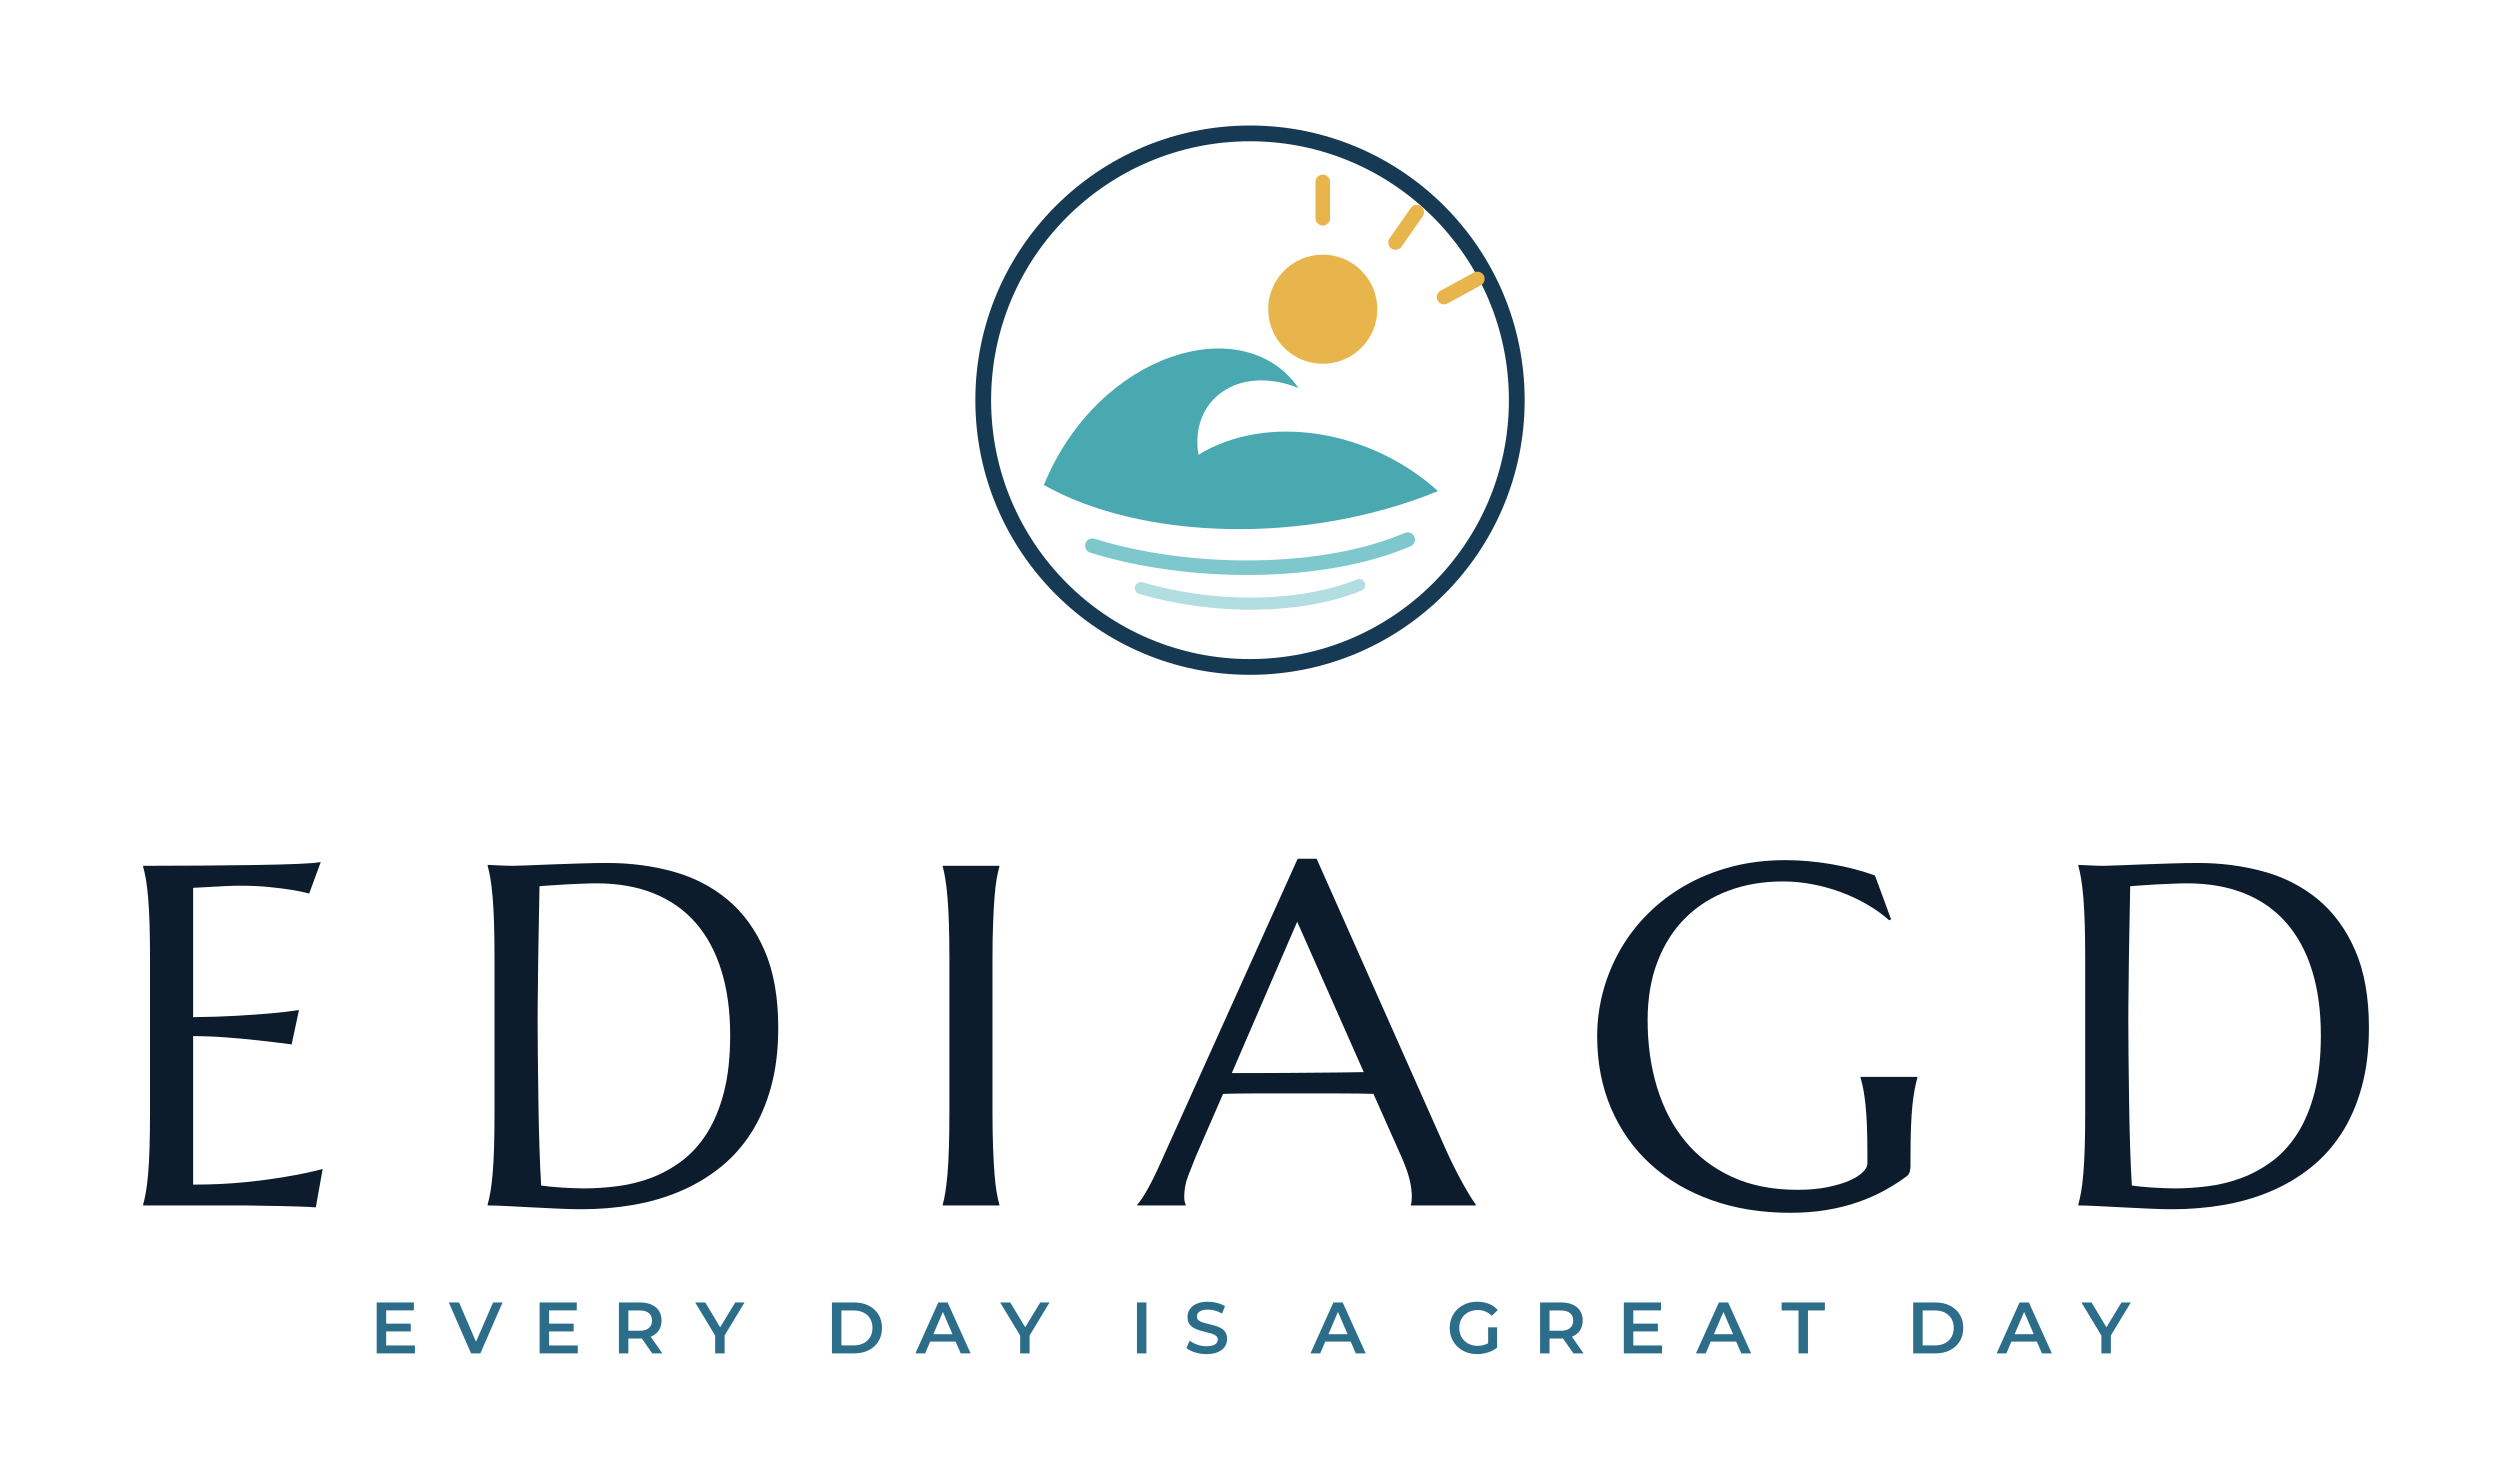
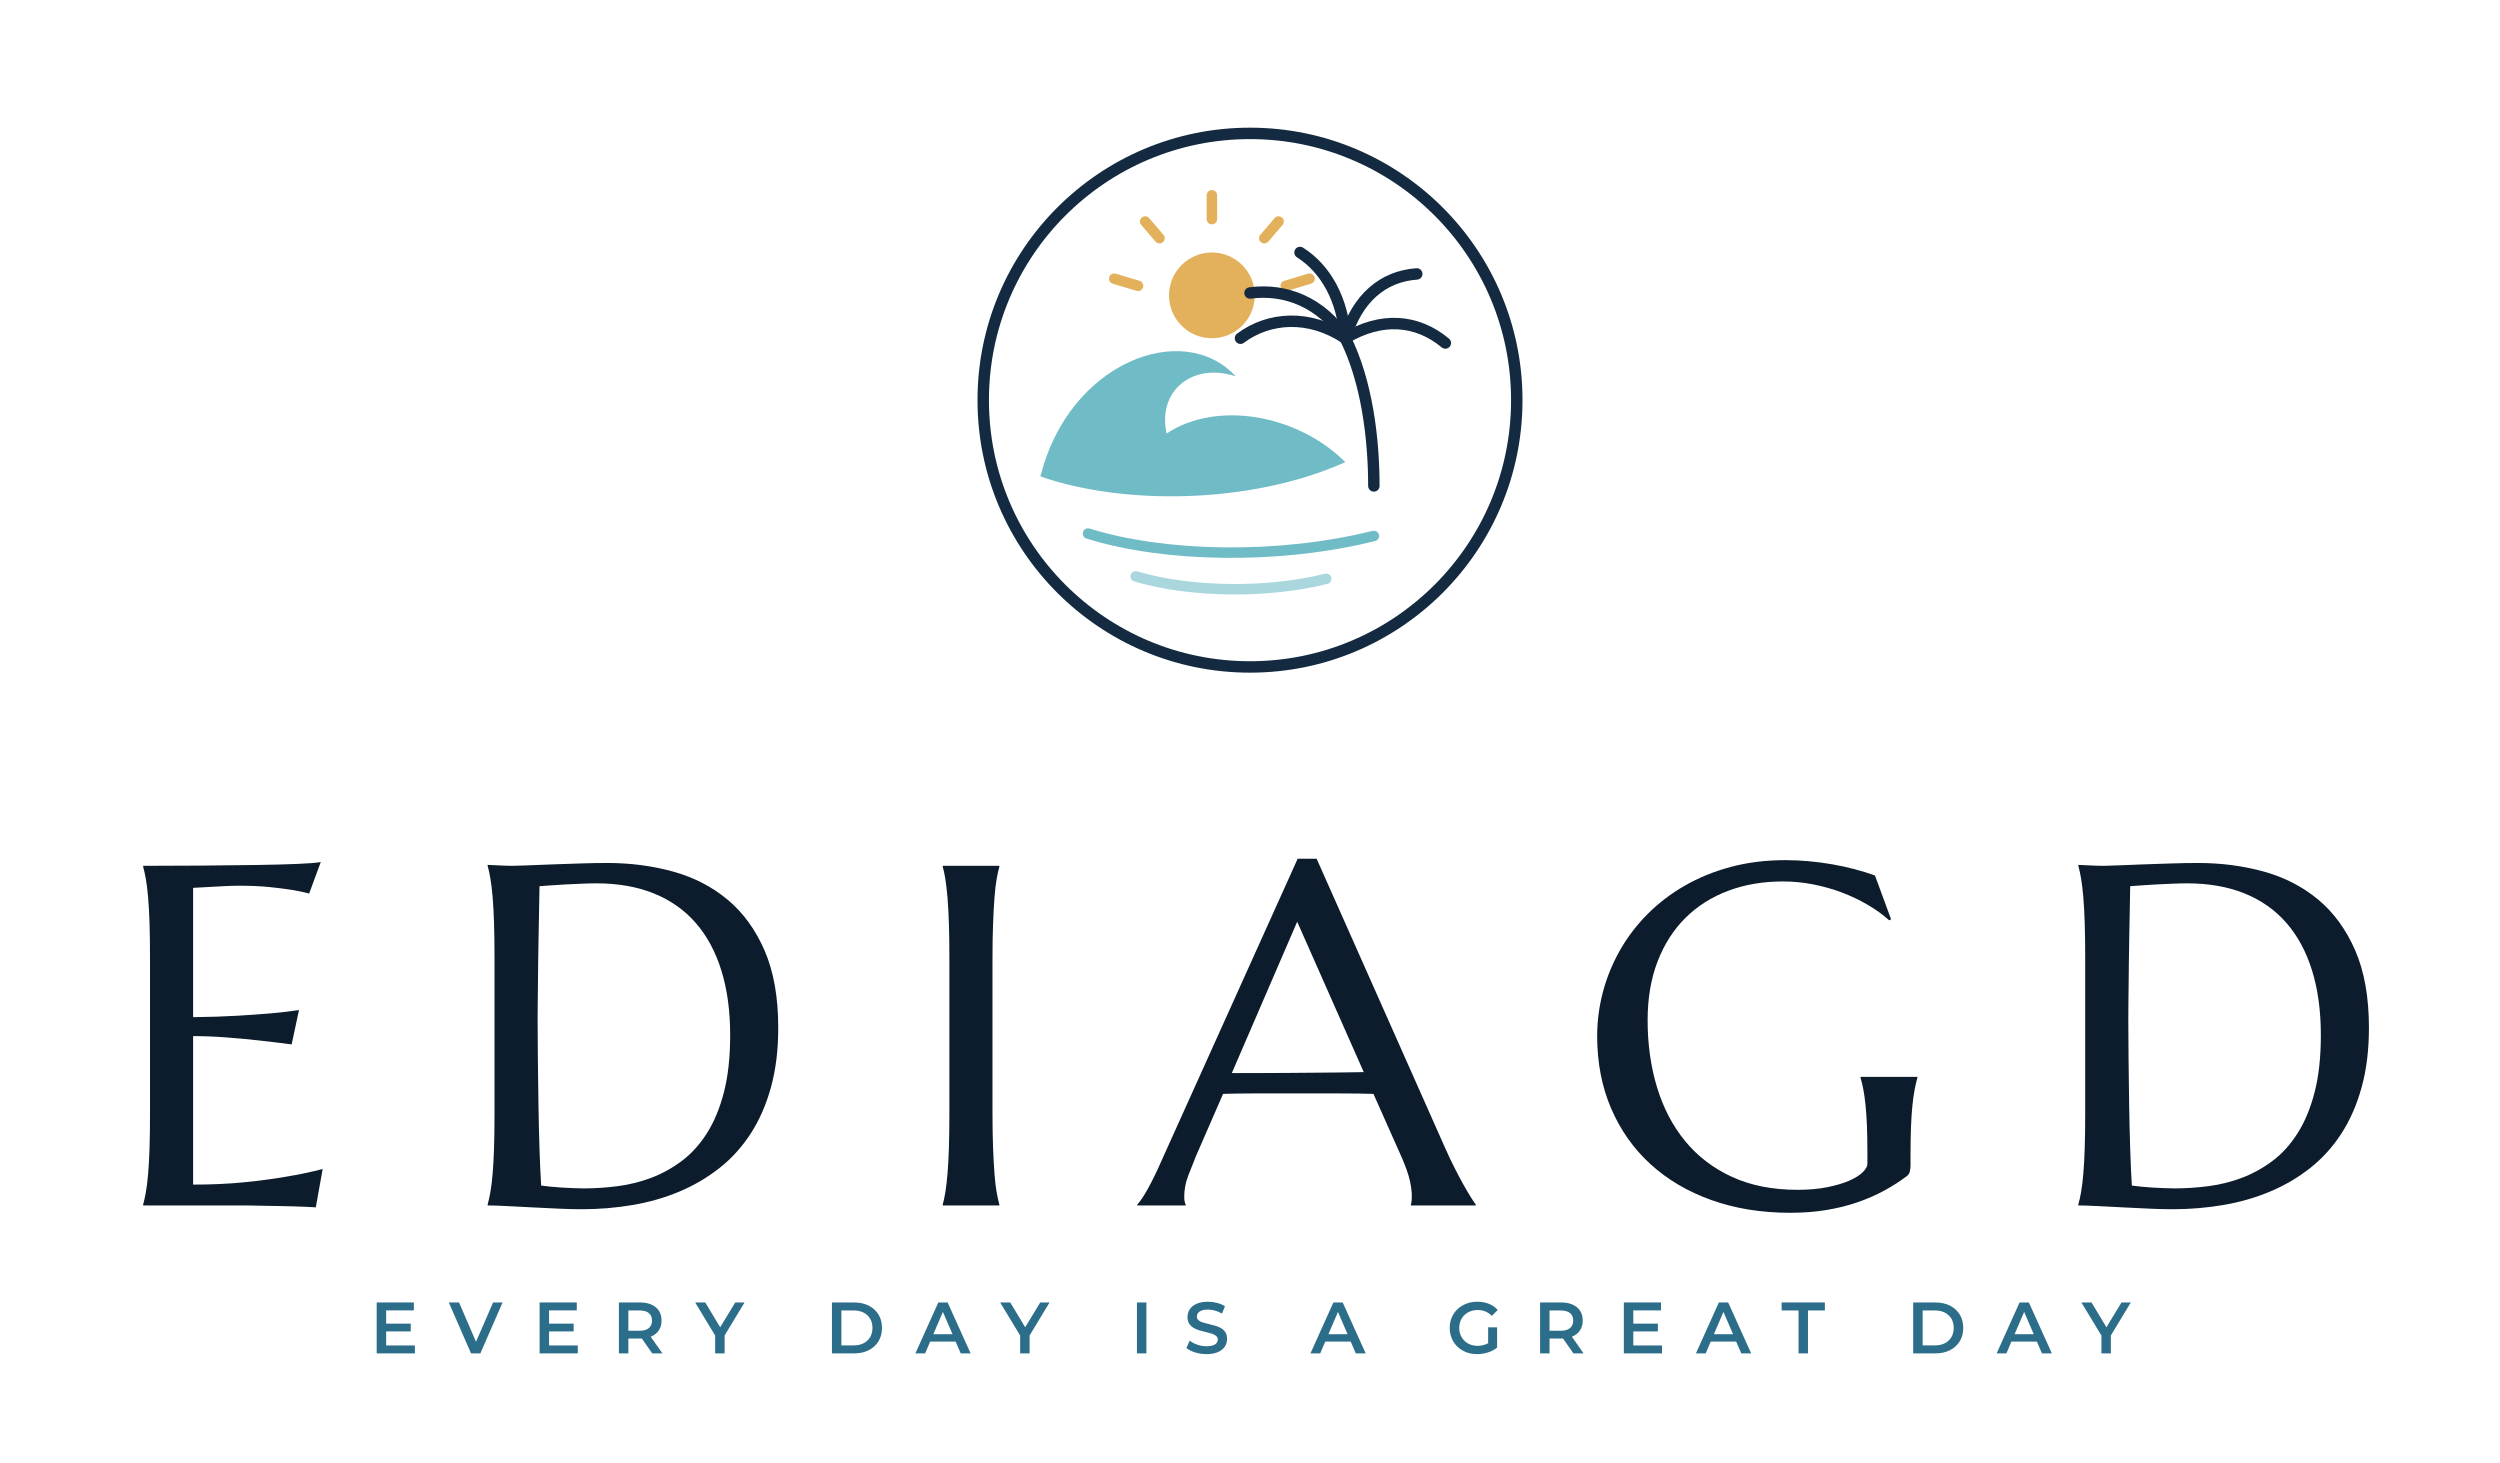
<svg xmlns="http://www.w3.org/2000/svg" viewBox="-158.141 -18.0 412.281 241.216" width="412.3" height="241.2" role="img" aria-label="EDIAGD">
-   <circle cx="48" cy="48" r="44" fill="none" stroke="#163A54" stroke-width="2.6" />
-   <g stroke="#E8B44C" stroke-width="2.4" stroke-linecap="round">
-     <line x1="60" y1="18" x2="60" y2="12" />
-     <line x1="72" y1="22" x2="75.5" y2="17" />
-     <line x1="80" y1="31" x2="85.5" y2="28" />
+   <g transform="translate(0.8571 0.8571) scale(0.785714)">
+     <circle cx="60" cy="60" r="56" fill="none" stroke="#132a40" stroke-width="2.4" />
+     <circle cx="52" cy="38" r="9" fill="#e3b15c" />
+     <g stroke="#e3b15c" stroke-width="2.2" stroke-linecap="round" fill="none">
+       <line x1="52" y1="22" x2="52" y2="17" />
+       <line x1="41" y1="26" x2="38" y2="22.5" />
+       <line x1="63" y1="26" x2="66" y2="22.5" />
+       <line x1="36.5" y1="36" x2="31.5" y2="34.5" />
+       <line x1="67.5" y1="36" x2="72.5" y2="34.5" />
+     </g>
+     <g fill="none" stroke="#132a40" stroke-width="2.4" stroke-linecap="round">
+       <path d="M86 78 C 86 68, 84.5 56, 80 47" />
+       <path d="M80 47 C 72.5 42, 64 42.5, 58 47" />
+       <path d="M80 47 C 75 39.5, 67.5 36.5, 60 37.5" />
+       <path d="M80 47 C 82.5 38.5, 88 34, 95 33.5" />
+       <path d="M80 47 C 87.5 42.5, 95 43, 101 48" />
+       <path d="M80 47 C 79.5 39, 76 32.5, 70.5 29" />
+     </g>
+     <path d="M16 76 C 22 52, 46 43, 57 55 C 48 52, 40.5 58, 42.5 67 C 53 60, 70 63, 80 73 C 60 82, 33 82, 16 76 Z" fill="#6fbcc6" />
+     <g fill="none" stroke="#6fbcc6" stroke-width="2.2" stroke-linecap="round">
+       <path d="M26 88 C 42 93, 66 93.5, 86 88.5" />
+       <path d="M36 97 C 48 100.5, 64 100.5, 76 97.5" opacity="0.6" />
+     </g>
  </g>
-   <circle cx="60" cy="33" r="9" fill="#E8B44C" />
-   <path d="M14 62 C 23 40, 47 33, 56 46 C 46 42, 38 48, 39.5 57 C 51 50, 68 53, 79 63 C 57 72, 30 71, 14 62 Z" fill="#4AA8B0" />
-   <path d="M22 72 C 38 77, 60 77, 74 71" fill="none" stroke="#7EC8CD" stroke-width="2.4" stroke-linecap="round" />
-   <path d="M30 79 C 42 82.5, 56 82.5, 66 78.5" fill="none" stroke="#7EC8CD" stroke-width="2.0" stroke-linecap="round" opacity="0.6" />
  <g fill="#0C1C2C">
    <path transform="translate(-140.141 180.816) scale(0.039062 -0.039062)" d="M143 1434Q268 1434 391.5 1435.0Q515 1436 618.0 1437.5Q721 1439 794.0 1442.0Q867 1445 893 1450L844 1317Q811 1326 767 1333Q729 1339 674.5 1344.5Q620 1350 549 1350Q525 1350 491.5 1348.5Q458 1347 427 1345Q391 1343 354 1341V795Q457 796 540.0 801.0Q623 806 681 811Q749 817 801 825L770 680Q701 689 629 697Q567 704 494.0 709.5Q421 715 354 715V88Q472 88 571.0 98.0Q670 108 744 121Q830 135 901 154L872 -8Q860 -7 836.0 -6.0Q812 -5 782.5 -4.0Q753 -3 720.5 -2.5Q688 -2 659.0 -1.5Q630 -1 607.5 -0.5Q585 0 575 0H143V4Q149 25 154.5 56.0Q160 87 164.0 133.0Q168 179 170.0 242.5Q172 306 172 391V1042Q172 1127 170.0 1190.5Q168 1254 164.0 1300.5Q160 1347 154.5 1378.0Q149 1409 143 1430V1434Z" />
    <path transform="translate(-83.322 180.816) scale(0.039062 -0.039062)" d="M362 1348Q360 1236 358 1131Q357 1086 356.5 1039.0Q356 992 355.5 946.5Q355 901 354.5 859.5Q354 818 354 786Q354 719 355.0 624.0Q356 529 357.5 429.0Q359 329 362.0 237.0Q365 145 369 84Q383 82 406.5 79.5Q430 77 456.0 75.5Q482 74 507.0 73.0Q532 72 549 72Q619 72 692.5 81.5Q766 91 834.5 117.0Q903 143 963.5 188.5Q1024 234 1069.5 306.0Q1115 378 1141.0 479.5Q1167 581 1167 719Q1167 872 1130.0 991.5Q1093 1111 1021.5 1193.0Q950 1275 844.5 1317.5Q739 1360 602 1360Q575 1360 541.0 1358.5Q507 1357 473.5 1355.5Q440 1354 410.5 1351.5Q381 1349 362 1348ZM143 1438Q166 1437 186 1436Q203 1435 221.0 1434.5Q239 1434 250 1434Q269 1434 313.5 1436.0Q358 1438 415.0 1440.0Q472 1442 533.5 1444.0Q595 1446 649 1446Q794 1446 925.0 1410.0Q1056 1374 1155.0 1292.0Q1254 1210 1312.0 1077.0Q1370 944 1370 750Q1370 611 1339.5 500.0Q1309 389 1254.0 304.0Q1199 219 1122.5 158.5Q1046 98 953.5 59.0Q861 20 756.0 2.0Q651 -16 539 -16Q499 -16 442.5 -13.5Q386 -11 329.0 -8.0Q272 -5 221.5 -2.5Q171 0 143 0V4Q149 25 154.5 56.0Q160 87 164.0 133.0Q168 179 170.0 242.5Q172 306 172 391V1042Q172 1127 170.0 1191.5Q168 1256 164.0 1302.5Q160 1349 154.5 1381.0Q149 1413 143 1434Z" />
    <path transform="translate(-8.613 180.816) scale(0.039062 -0.039062)" d="M152 4Q158 25 163.0 56.0Q168 87 172.0 133.0Q176 179 178.0 242.5Q180 306 180 391V1042Q180 1127 178.0 1190.5Q176 1254 172.0 1300.5Q168 1347 163.0 1378.0Q158 1409 152 1430V1434H391V1430Q385 1409 379.5 1378.0Q374 1347 370.5 1300.5Q367 1254 364.5 1190.5Q362 1127 362 1042V391Q362 306 364.5 242.5Q367 179 370.5 133.0Q374 87 379.5 56.0Q385 25 391 4V0H152Z" />
    <path transform="translate(30.198 180.816) scale(0.039062 -0.039062)" d="M1135 0V4Q1137 9 1138.0 19.0Q1139 29 1139 37Q1139 68 1130.5 105.5Q1122 143 1098 199L977 471Q921 473 828.0 473.0Q735 473 627 473Q548 473 474.5 473.0Q401 473 342 471L227 207Q212 170 195.0 126.0Q178 82 178 37Q178 24 180.0 15.5Q182 7 184 4V0H-20V4Q-2 23 25.0 71.5Q52 120 84 193L657 1464H737L1280 242Q1299 199 1319.5 158.5Q1340 118 1358.0 86.0Q1376 54 1390.0 32.0Q1404 10 1409 4V0ZM487 559Q545 559 606.0 559.5Q667 560 725.5 560.5Q784 561 838.0 561.5Q892 562 936 563L655 1198L379 559Z" />
    <path transform="translate(102.056 180.816) scale(0.039062 -0.039062)" d="M1405 168Q1405 157 1402.5 145.0Q1400 133 1391 125Q1346 91 1293.5 62.5Q1241 34 1180.0 13.0Q1119 -8 1048.5 -19.5Q978 -31 897 -31Q715 -31 565.0 22.5Q415 76 307.5 174.0Q200 272 141.0 409.5Q82 547 82 715Q82 810 106.5 902.0Q131 994 178.0 1077.0Q225 1160 294.0 1229.5Q363 1299 451.5 1350.0Q540 1401 646.5 1429.5Q753 1458 877 1458Q925 1458 975.0 1453.5Q1025 1449 1074.0 1440.5Q1123 1432 1168.5 1420.0Q1214 1408 1255 1393L1323 1208L1315 1204Q1276 1239 1225.0 1269.0Q1174 1299 1116.0 1321.0Q1058 1343 994.5 1355.5Q931 1368 866 1368Q740 1368 635.0 1328.5Q530 1289 454.5 1214.0Q379 1139 337.0 1030.0Q295 921 295 782Q295 629 335.0 498.0Q375 367 454.0 271.0Q533 175 651.5 120.5Q770 66 928 66Q998 66 1053.0 77.0Q1108 88 1146.0 104.5Q1184 121 1203.5 140.5Q1223 160 1223 176V215Q1223 285 1221.0 336.0Q1219 387 1215.0 424.5Q1211 462 1206.0 489.0Q1201 516 1194 539V543H1434V539Q1428 518 1422.5 489.5Q1417 461 1413.0 422.0Q1409 383 1407.0 330.5Q1405 278 1405 209Z" />
    <path transform="translate(179.031 180.816) scale(0.039062 -0.039062)" d="M362 1348Q360 1236 358 1131Q357 1086 356.5 1039.0Q356 992 355.5 946.5Q355 901 354.5 859.5Q354 818 354 786Q354 719 355.0 624.0Q356 529 357.5 429.0Q359 329 362.0 237.0Q365 145 369 84Q383 82 406.5 79.5Q430 77 456.0 75.5Q482 74 507.0 73.0Q532 72 549 72Q619 72 692.5 81.5Q766 91 834.5 117.0Q903 143 963.5 188.5Q1024 234 1069.5 306.0Q1115 378 1141.0 479.5Q1167 581 1167 719Q1167 872 1130.0 991.5Q1093 1111 1021.5 1193.0Q950 1275 844.5 1317.5Q739 1360 602 1360Q575 1360 541.0 1358.5Q507 1357 473.5 1355.5Q440 1354 410.5 1351.5Q381 1349 362 1348ZM143 1438Q166 1437 186 1436Q203 1435 221.0 1434.5Q239 1434 250 1434Q269 1434 313.5 1436.0Q358 1438 415.0 1440.0Q472 1442 533.5 1444.0Q595 1446 649 1446Q794 1446 925.0 1410.0Q1056 1374 1155.0 1292.0Q1254 1210 1312.0 1077.0Q1370 944 1370 750Q1370 611 1339.5 500.0Q1309 389 1254.0 304.0Q1199 219 1122.5 158.5Q1046 98 953.5 59.0Q861 20 756.0 2.0Q651 -16 539 -16Q499 -16 442.5 -13.5Q386 -11 329.0 -8.0Q272 -5 221.5 -2.5Q171 0 143 0V4Q149 25 154.5 56.0Q160 87 164.0 133.0Q168 179 170.0 242.5Q172 306 172 391V1042Q172 1127 170.0 1191.5Q168 1256 164.0 1302.5Q160 1349 154.5 1381.0Q149 1413 143 1434Z" />
  </g>
  <g fill="#2C6E8A">
    <path transform="translate(-97.164 205.216) scale(0.012 -0.012)" d="M94 0V700H605V591H224V409H562V302H224V109H619V0Z" />
    <path transform="translate(-84.084 205.216) scale(0.012 -0.012)" d="M301 0 -5 700H136L369 160L604 700H734L429 0Z" />
    <path transform="translate(-70.296 205.216) scale(0.012 -0.012)" d="M94 0V700H605V591H224V409H562V302H224V109H619V0Z" />
    <path transform="translate(-57.216 205.216) scale(0.012 -0.012)" d="M94 0V700H381Q521 700 600.5 634.0Q680 568 680 451Q680 374 644.0 318.5Q608 263 542 234Q537 231 531 229L692 0H552L409 205Q396 204 382 204H224V0ZM224 311H376Q462 311 505.5 348.0Q549 385 549 451Q549 518 505.5 554.0Q462 590 376 590H224Z" />
    <path transform="translate(-43.404 205.216) scale(0.012 -0.012)" d="M266 0V245L-9 700H130L335 359L542 700H670L396 247V0Z" />
    <path transform="translate(-22.080 205.216) scale(0.012 -0.012)" d="M94 0V700H400Q514 700 600.0 656.0Q686 612 734.0 534.0Q782 456 782 350Q782 245 734.0 166.5Q686 88 600.0 44.0Q514 0 400 0ZM224 110H394Q472 110 530.0 140.0Q588 170 619.5 224.0Q651 278 651 350Q651 423 619.5 476.5Q588 530 530.0 560.0Q472 590 394 590H224Z" />
    <path transform="translate(-7.128 205.216) scale(0.012 -0.012)" d="M-5 0 310 700H438L754 0H618L548 162H198L129 0ZM505 264 373 570 242 264Z" />
    <path transform="translate(6.900 205.216) scale(0.012 -0.012)" d="M266 0V245L-9 700H130L335 359L542 700H670L396 247V0Z" />
    <path transform="translate(28.224 205.216) scale(0.012 -0.012)" d="M94 0V700H224V0Z" />
    <path transform="translate(37.092 205.216) scale(0.012 -0.012)" d="M311 -10Q229 -10 154.0 13.5Q79 37 35 74L80 175Q122 142 184.0 120.0Q246 98 311 98Q366 98 400.0 110.0Q434 122 450.0 142.5Q466 163 466 189Q466 221 443.0 240.5Q420 260 383.5 271.5Q347 283 302.5 293.0Q258 303 213.5 316.5Q169 330 132.5 351.5Q96 373 73.0 409.0Q50 445 50 501Q50 558 80.5 605.5Q111 653 173.5 681.5Q236 710 332 710Q395 710 457.0 694.0Q519 678 565 648L524 547Q477 575 427.0 588.5Q377 602 331 602Q277 602 243.5 589.0Q210 576 194.5 555.0Q179 534 179 507Q179 475 201.5 455.5Q224 436 260.5 425.0Q297 414 342.0 403.5Q387 393 431.5 380.0Q476 367 512.5 346.0Q549 325 571.5 289.0Q594 253 594 198Q594 142 563.5 94.5Q533 47 470.0 18.5Q407 -10 311 -10Z" />
    <path transform="translate(58.032 205.216) scale(0.012 -0.012)" d="M-5 0 310 700H438L754 0H618L548 162H198L129 0ZM505 264 373 570 242 264Z" />
    <path transform="translate(80.412 205.216) scale(0.012 -0.012)" d="M421 -10Q339 -10 270.5 16.5Q202 43 151.0 91.5Q100 140 72.0 206.0Q44 272 44.0 350.0Q44 428 72.0 494.0Q100 560 151.5 608.5Q203 657 272.0 683.5Q341 710 423 710Q512 710 583.5 681.0Q655 652 704 596L622 516Q581 557 533.5 576.5Q486 596 429 596Q374 596 327.0 578.0Q280 560 246.0 527.0Q212 494 193.5 449.0Q175 404 175 350Q175 297 193.5 252.0Q212 207 246.0 173.5Q280 140 326.0 122.0Q372 104 428 104Q480 104 529 121Q551 128 572 140V358H695V79Q640 35 567.5 12.5Q495 -10 421 -10Z" />
    <path transform="translate(94.716 205.216) scale(0.012 -0.012)" d="M94 0V700H381Q521 700 600.5 634.0Q680 568 680 451Q680 374 644.0 318.5Q608 263 542 234Q537 231 531 229L692 0H552L409 205Q396 204 382 204H224V0ZM224 311H376Q462 311 505.5 348.0Q549 385 549 451Q549 518 505.5 554.0Q462 590 376 590H224Z" />
    <path transform="translate(108.528 205.216) scale(0.012 -0.012)" d="M94 0V700H605V591H224V409H562V302H224V109H619V0Z" />
    <path transform="translate(121.608 205.216) scale(0.012 -0.012)" d="M-5 0 310 700H438L754 0H618L548 162H198L129 0ZM505 264 373 570 242 264Z" />
    <path transform="translate(135.636 205.216) scale(0.012 -0.012)" d="M236 0V590H4V700H598V590H366V0Z" />
    <path transform="translate(156.252 205.216) scale(0.012 -0.012)" d="M94 0V700H400Q514 700 600.0 656.0Q686 612 734.0 534.0Q782 456 782 350Q782 245 734.0 166.5Q686 88 600.0 44.0Q514 0 400 0ZM224 110H394Q472 110 530.0 140.0Q588 170 619.5 224.0Q651 278 651 350Q651 423 619.5 476.5Q588 530 530.0 560.0Q472 590 394 590H224Z" />
    <path transform="translate(171.204 205.216) scale(0.012 -0.012)" d="M-5 0 310 700H438L754 0H618L548 162H198L129 0ZM505 264 373 570 242 264Z" />
    <path transform="translate(185.232 205.216) scale(0.012 -0.012)" d="M266 0V245L-9 700H130L335 359L542 700H670L396 247V0Z" />
  </g>
</svg>
